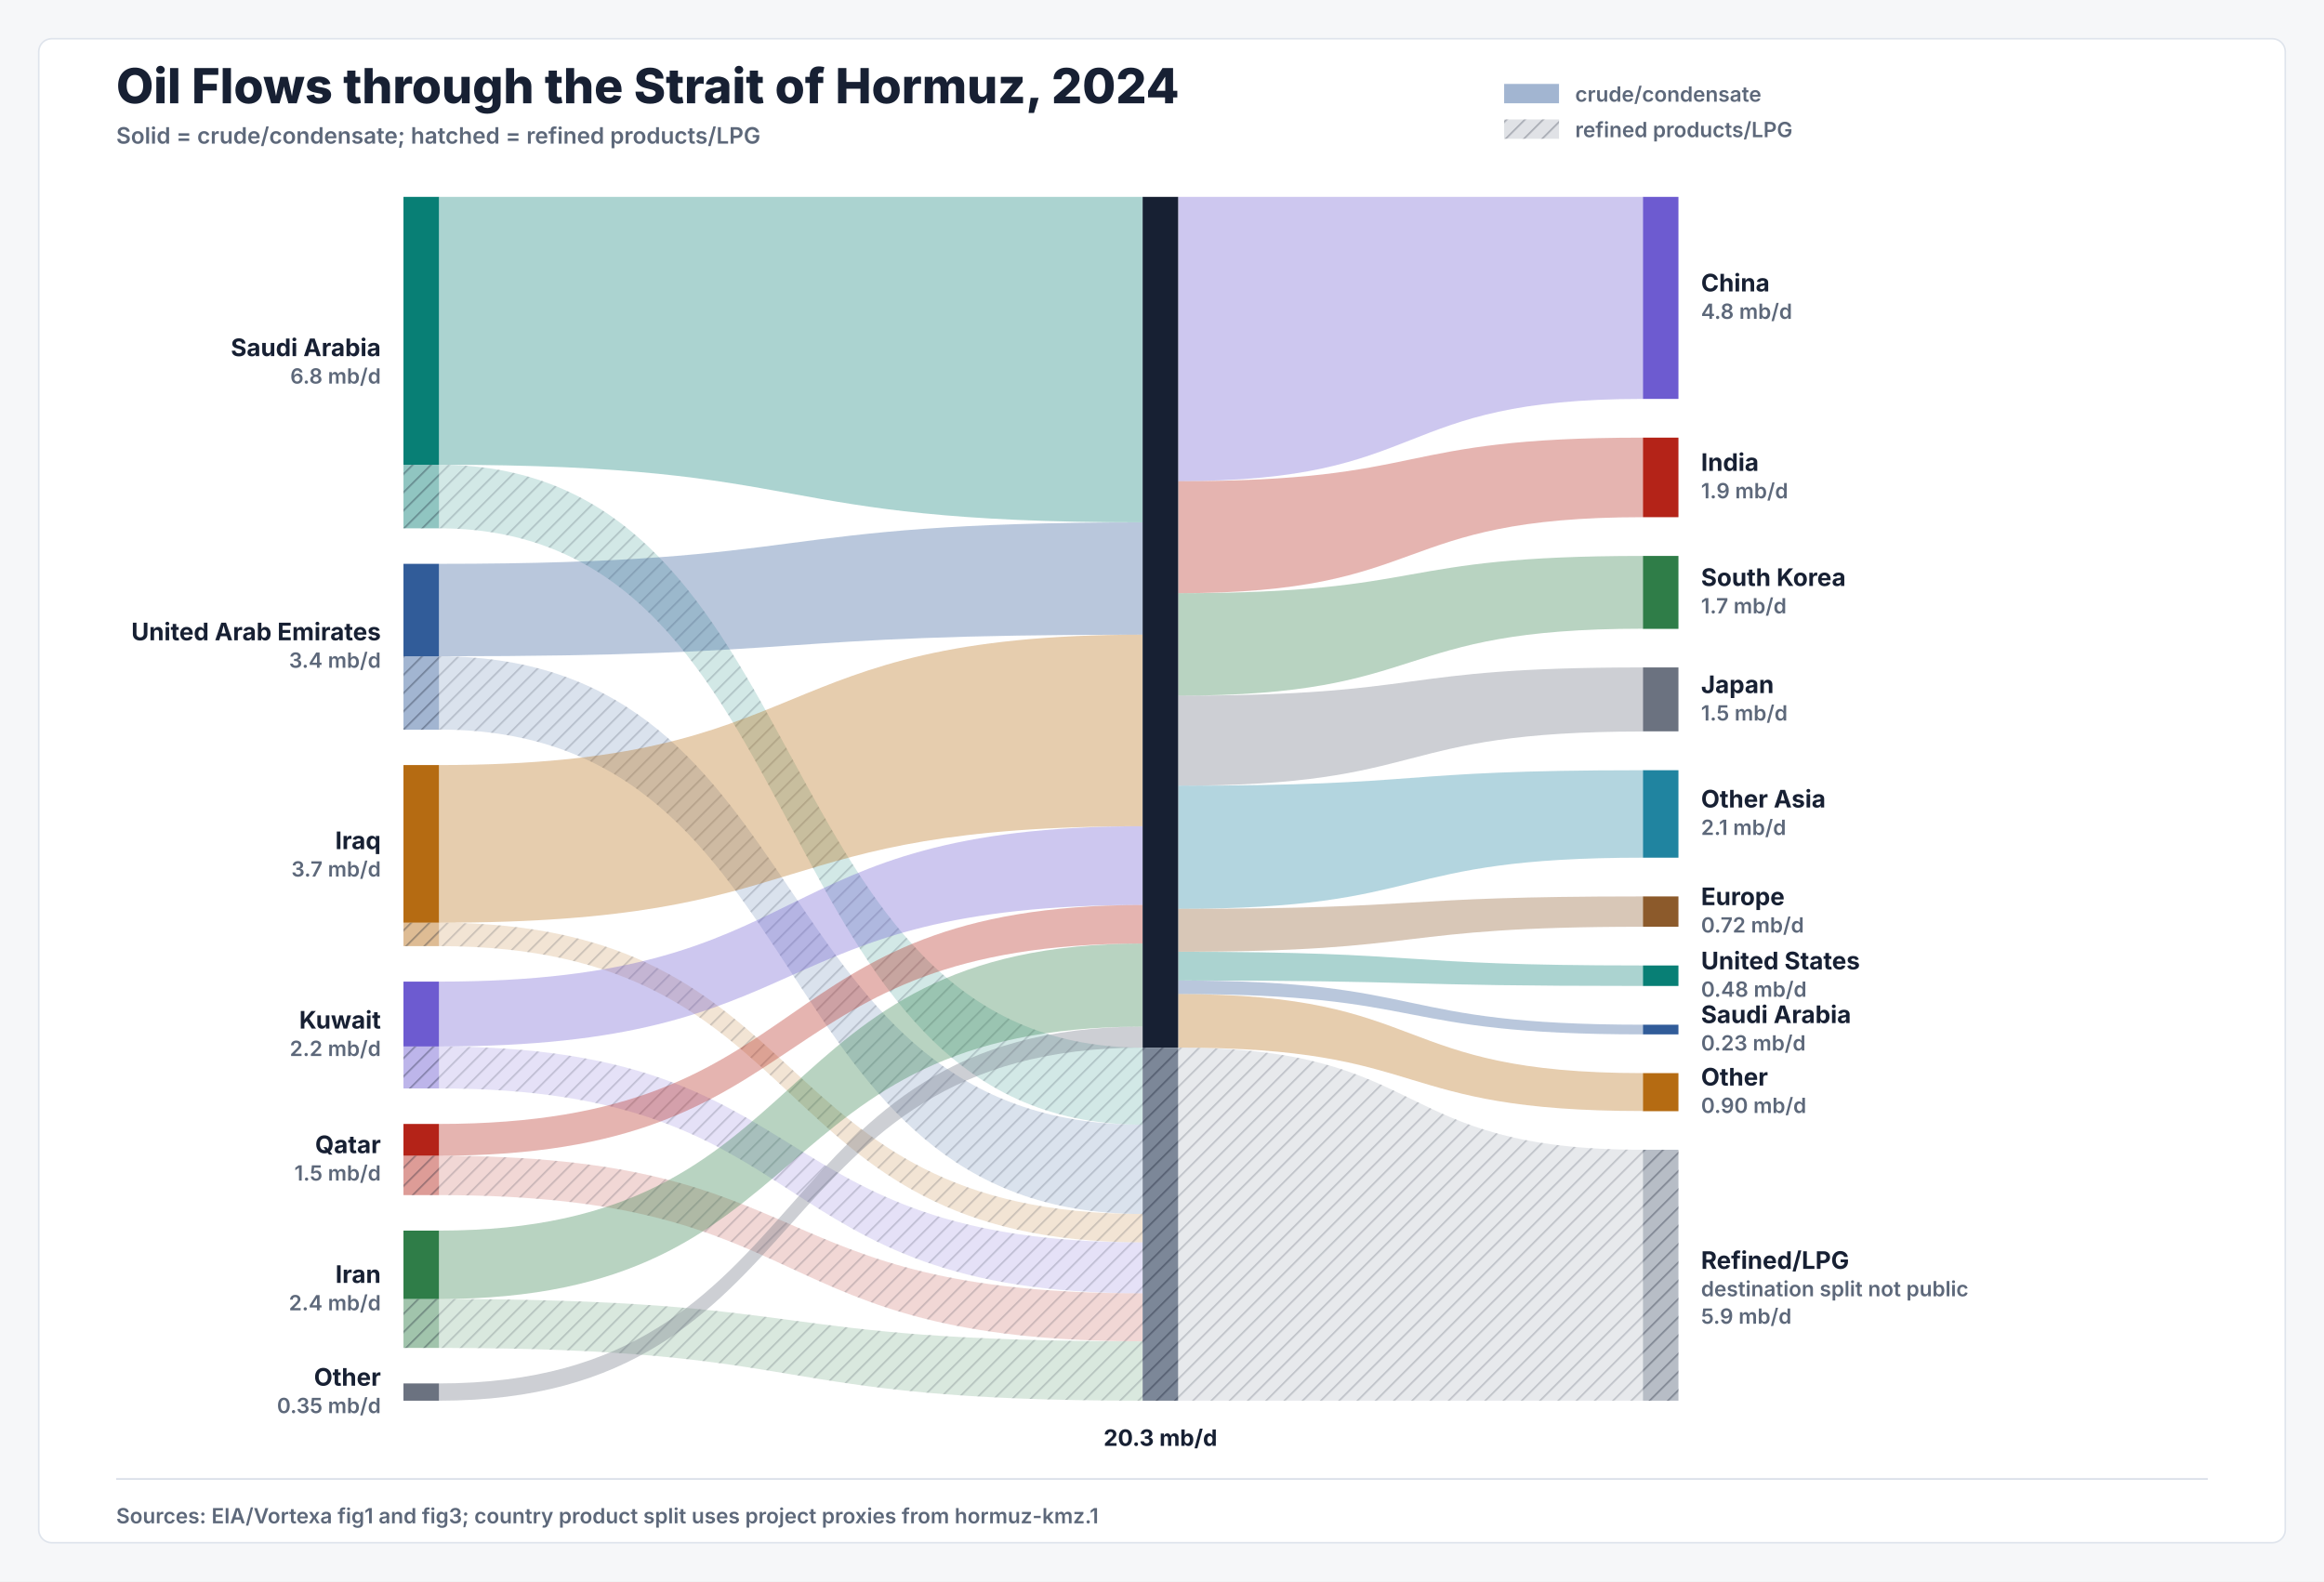
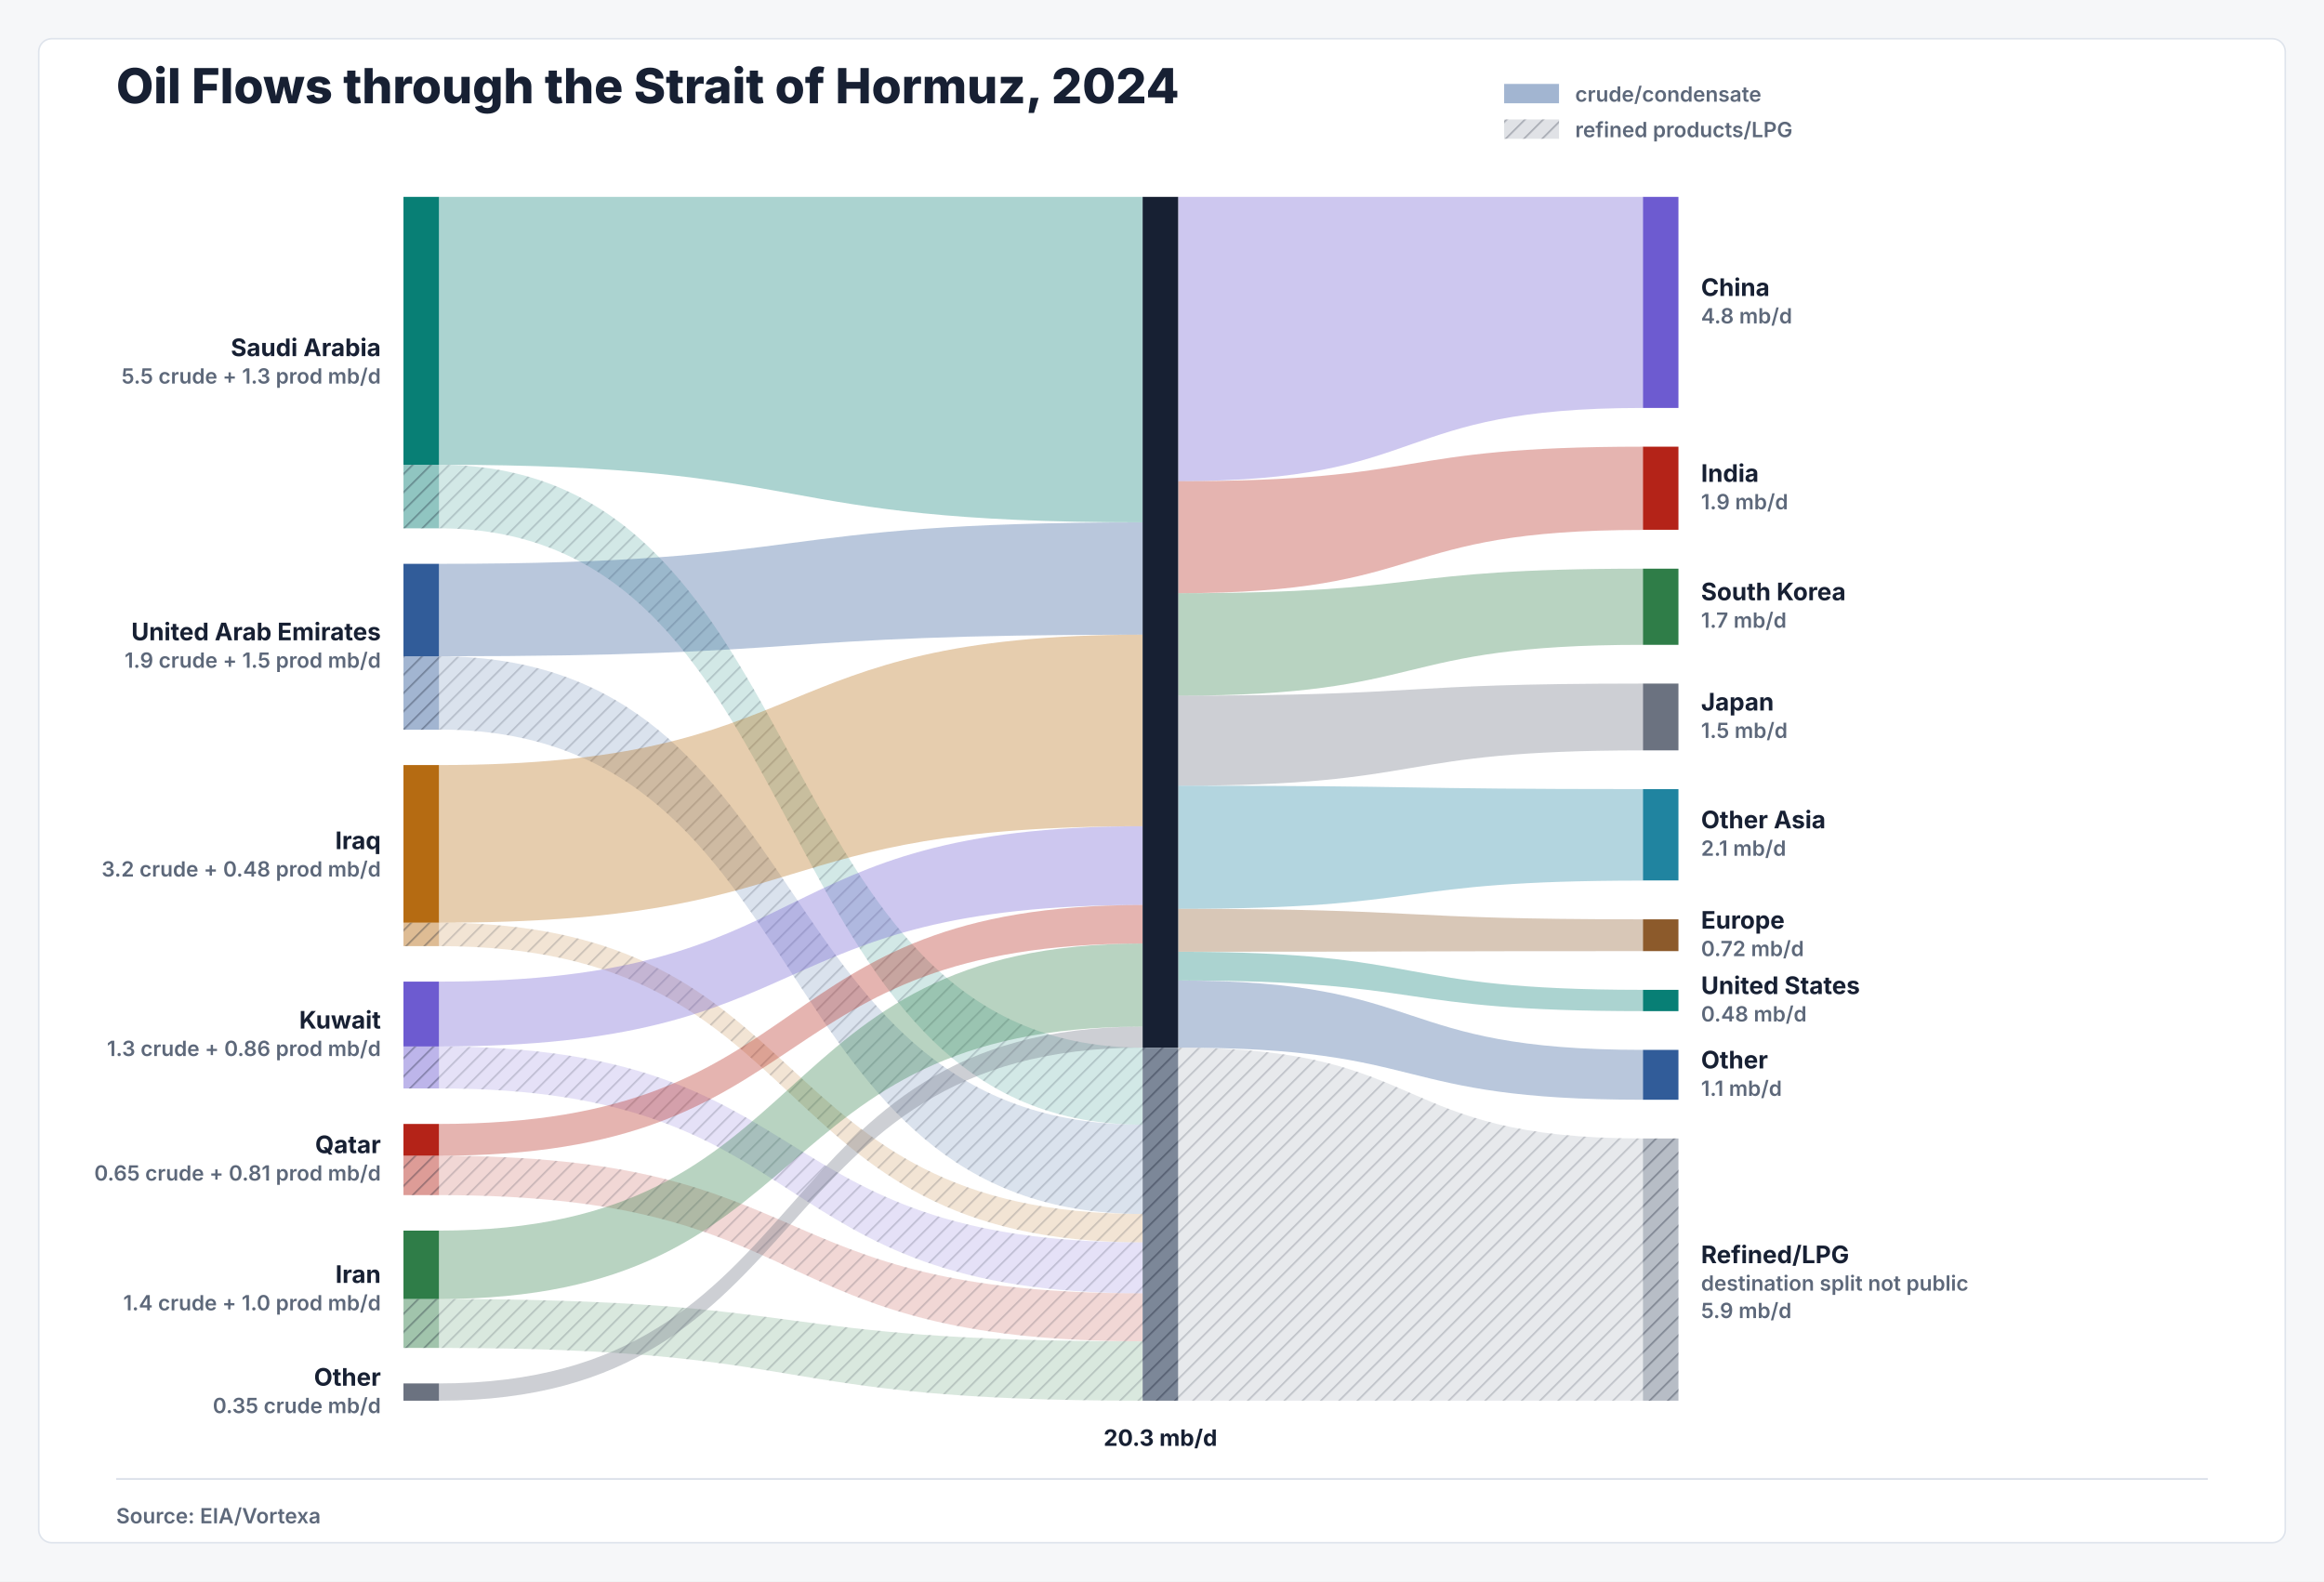
<svg xmlns="http://www.w3.org/2000/svg" width="1440" height="980" viewBox="0 0 1440 980">
  <rect width="100%" height="100%" fill="#f6f7f9" />
  <rect x="24" y="24" width="1392" height="932" rx="8" fill="#ffffff" stroke="#dfe4ec" />
  <defs>
    <pattern id="productHatch" patternUnits="userSpaceOnUse" width="8" height="8" patternTransform="rotate(45)">
      <line x1="0" y1="0" x2="0" y2="8" stroke="#172033" stroke-opacity="0.48" stroke-width="2" />
    </pattern>
  </defs>
-   <style>text{font-family:Inter,ui-sans-serif,system-ui,-apple-system,BlinkMacSystemFont,'Segoe UI',sans-serif;fill:#172033;letter-spacing:0}.title{font-size:30px;font-weight:760}.label{font-size:15px;font-weight:740}.small{font-size:13px;font-weight:560;fill:#5d687a}.total{font-size:14px;font-weight:720;fill:#172033}.note{font-size:13px;font-weight:560;fill:#5d687a}.subtitle{font-size:14px;font-weight:600;fill:#5d687a}</style>
+   <style>text{font-family:Inter,ui-sans-serif,system-ui,-apple-system,BlinkMacSystemFont,'Segoe UI',sans-serif;fill:#172033;letter-spacing:0}.title{font-size:30px;font-weight:760}.label{font-size:15px;font-weight:740}.small{font-size:13px;font-weight:560;fill:#5d687a}.total{font-size:14px;font-weight:720;fill:#172033}.note{font-size:13px;font-weight:560;fill:#5d687a}</style>
  <text x="72" y="64" class="title">Oil Flows through the Strait of Hormuz, 2024</text>
-   <text x="72" y="89" class="subtitle">Solid = crude/condensate; hatched = refined products/LPG</text>
  <rect x="932" y="52" width="34" height="12" fill="#315c99" opacity="0.45" />
  <text x="976" y="63" class="small">crude/condensate</text>
  <rect x="932" y="74" width="34" height="12" fill="#7c8798" opacity="0.24" />
  <rect x="932" y="74" width="34" height="12" fill="url(#productHatch)" opacity="0.58" />
  <text x="976" y="85" class="small">refined products/LPG</text>
  <path d="M 272.0 122.0 C 511.8 122.0, 468.2 122.0, 708.0 122.0 L 708.0 323.7 C 468.2 323.7, 511.8 288.0, 272.0 288.0 Z" fill="#087f75" opacity="0.34" />
  <path d="M 272.0 288.0 C 511.8 288.0, 468.2 649.2, 708.0 649.2 L 708.0 697.0 C 468.2 697.0, 511.8 327.4, 272.0 327.4 Z" fill="#087f75" opacity="0.18" />
  <path d="M 272.0 288.0 C 511.8 288.0, 468.2 649.2, 708.0 649.2 L 708.0 697.0 C 468.2 697.0, 511.8 327.4, 272.0 327.4 Z" fill="url(#productHatch)" opacity="0.38" />
  <path d="M 272.0 349.4 C 511.8 349.4, 468.2 323.7, 708.0 323.7 L 708.0 393.3 C 468.2 393.3, 511.8 406.7, 272.0 406.7 Z" fill="#315c99" opacity="0.34" />
  <path d="M 272.0 406.7 C 511.8 406.7, 468.2 697.0, 708.0 697.0 L 708.0 752.3 C 468.2 752.3, 511.8 452.1, 272.0 452.1 Z" fill="#315c99" opacity="0.18" />
  <path d="M 272.0 406.7 C 511.8 406.7, 468.2 697.0, 708.0 697.0 L 708.0 752.3 C 468.2 752.3, 511.8 452.1, 272.0 452.1 Z" fill="url(#productHatch)" opacity="0.38" />
  <path d="M 272.0 474.1 C 511.8 474.1, 468.2 393.3, 708.0 393.3 L 708.0 512.0 C 468.2 512.0, 511.8 571.8, 272.0 571.8 Z" fill="#b56b12" opacity="0.34" />
  <path d="M 272.0 571.8 C 511.8 571.8, 468.2 752.3, 708.0 752.3 L 708.0 769.9 C 468.2 769.9, 511.8 586.3, 272.0 586.3 Z" fill="#b56b12" opacity="0.18" />
  <path d="M 272.0 571.8 C 511.8 571.8, 468.2 752.3, 708.0 752.3 L 708.0 769.9 C 468.2 769.9, 511.8 586.3, 272.0 586.3 Z" fill="url(#productHatch)" opacity="0.38" />
  <path d="M 272.0 608.3 C 511.8 608.3, 468.2 512.0, 708.0 512.0 L 708.0 560.8 C 468.2 560.8, 511.8 648.5, 272.0 648.5 Z" fill="#6d5bd0" opacity="0.34" />
  <path d="M 272.0 648.5 C 511.8 648.5, 468.2 769.9, 708.0 769.9 L 708.0 801.5 C 468.2 801.5, 511.8 674.5, 272.0 674.5 Z" fill="#6d5bd0" opacity="0.18" />
  <path d="M 272.0 648.5 C 511.8 648.5, 468.2 769.9, 708.0 769.9 L 708.0 801.5 C 468.2 801.5, 511.8 674.5, 272.0 674.5 Z" fill="url(#productHatch)" opacity="0.38" />
  <path d="M 272.0 696.5 C 511.8 696.5, 468.2 560.8, 708.0 560.8 L 708.0 584.7 C 468.2 584.7, 511.8 716.2, 272.0 716.2 Z" fill="#b42318" opacity="0.34" />
  <path d="M 272.0 716.2 C 511.8 716.2, 468.2 801.5, 708.0 801.5 L 708.0 831.2 C 468.2 831.2, 511.8 740.6, 272.0 740.6 Z" fill="#b42318" opacity="0.18" />
  <path d="M 272.0 716.2 C 511.8 716.2, 468.2 801.5, 708.0 801.5 L 708.0 831.2 C 468.2 831.2, 511.8 740.6, 272.0 740.6 Z" fill="url(#productHatch)" opacity="0.38" />
  <path d="M 272.0 762.6 C 511.8 762.6, 468.2 584.7, 708.0 584.7 L 708.0 636.2 C 468.2 636.2, 511.8 805.0, 272.0 805.0 Z" fill="#2f7d48" opacity="0.34" />
  <path d="M 272.0 805.0 C 511.8 805.0, 468.2 831.2, 708.0 831.2 L 708.0 868.0 C 468.2 868.0, 511.8 835.3, 272.0 835.3 Z" fill="#2f7d48" opacity="0.18" />
  <path d="M 272.0 805.0 C 511.8 805.0, 468.2 831.2, 708.0 831.2 L 708.0 868.0 C 468.2 868.0, 511.8 835.3, 272.0 835.3 Z" fill="url(#productHatch)" opacity="0.38" />
  <path d="M 272.0 857.3 C 511.8 857.3, 468.2 636.2, 708.0 636.2 L 708.0 649.2 C 468.2 649.2, 511.8 868.0, 272.0 868.0 Z" fill="#6b7280" opacity="0.34" />
-   <path d="M 730.0 122.0 C 888.4 122.0, 859.6 122.0, 1018.0 122.0 L 1018.0 247.2 C 859.6 247.2, 888.4 298.2, 730.0 298.2 Z" fill="#6d5bd0" opacity="0.34" />
-   <path d="M 730.0 298.2 C 888.4 298.2, 859.6 271.2, 1018.0 271.2 L 1018.0 320.5 C 859.6 320.5, 888.4 367.6, 730.0 367.6 Z" fill="#b42318" opacity="0.34" />
-   <path d="M 730.0 367.6 C 888.4 367.6, 859.6 344.5, 1018.0 344.5 L 1018.0 389.6 C 859.6 389.6, 888.4 431.1, 730.0 431.1 Z" fill="#2f7d48" opacity="0.34" />
-   <path d="M 730.0 431.1 C 888.4 431.1, 859.6 413.6, 1018.0 413.6 L 1018.0 453.3 C 859.6 453.3, 888.4 486.9, 730.0 486.9 Z" fill="#6b7280" opacity="0.34" />
-   <path d="M 730.0 486.9 C 888.4 486.9, 859.6 477.3, 1018.0 477.3 L 1018.0 531.5 C 859.6 531.5, 888.4 563.2, 730.0 563.2 Z" fill="#2084a0" opacity="0.34" />
-   <path d="M 730.0 563.2 C 888.4 563.2, 859.6 555.5, 1018.0 555.5 L 1018.0 574.3 C 859.6 574.3, 888.4 589.8, 730.0 589.8 Z" fill="#8c5a2b" opacity="0.34" />
-   <path d="M 730.0 589.8 C 888.4 589.8, 859.6 598.3, 1018.0 598.3 L 1018.0 611.0 C 859.6 611.0, 888.4 607.6, 730.0 607.6 Z" fill="#087f75" opacity="0.34" />
-   <path d="M 730.0 607.6 C 888.4 607.6, 859.6 635.0, 1018.0 635.0 L 1018.0 641.0 C 859.6 641.0, 888.4 616.0, 730.0 616.0 Z" fill="#315c99" opacity="0.34" />
-   <path d="M 730.0 616.0 C 888.4 616.0, 859.6 665.0, 1018.0 665.0 L 1018.0 688.5 C 859.6 688.5, 888.4 649.2, 730.0 649.2 Z" fill="#b56b12" opacity="0.34" />
-   <path d="M 730.0 649.2 C 888.4 649.2, 859.6 712.5, 1018.0 712.5 L 1018.0 868.0 C 859.6 868.0, 888.4 868.0, 730.0 868.0 Z" fill="#7c8798" opacity="0.18" />
-   <path d="M 730.0 649.2 C 888.4 649.2, 859.6 712.5, 1018.0 712.5 L 1018.0 868.0 C 859.6 868.0, 888.4 868.0, 730.0 868.0 Z" fill="url(#productHatch)" opacity="0.40" />
+   <path d="M 730.0 122.0 C 888.4 122.0, 859.6 122.0, 1018.0 122.0 L 1018.0 252.8 C 859.6 252.8, 888.4 298.2, 730.0 298.2 Z" fill="#6d5bd0" opacity="0.34" />
+   <path d="M 730.0 298.2 C 888.4 298.2, 859.6 276.8, 1018.0 276.8 L 1018.0 328.4 C 859.6 328.4, 888.4 367.6, 730.0 367.6 Z" fill="#b42318" opacity="0.34" />
+   <path d="M 730.0 367.6 C 888.4 367.6, 859.6 352.4, 1018.0 352.4 L 1018.0 399.6 C 859.6 399.6, 888.4 431.1, 730.0 431.1 Z" fill="#2f7d48" opacity="0.34" />
+   <path d="M 730.0 431.1 C 888.4 431.1, 859.6 423.6, 1018.0 423.6 L 1018.0 465.0 C 859.6 465.0, 888.4 486.9, 730.0 486.9 Z" fill="#6b7280" opacity="0.34" />
+   <path d="M 730.0 486.9 C 888.4 486.9, 859.6 489.0, 1018.0 489.0 L 1018.0 545.7 C 859.6 545.7, 888.4 563.2, 730.0 563.2 Z" fill="#2084a0" opacity="0.34" />
+   <path d="M 730.0 563.2 C 888.4 563.2, 859.6 569.7, 1018.0 569.7 L 1018.0 589.4 C 859.6 589.4, 888.4 589.8, 730.0 589.8 Z" fill="#8c5a2b" opacity="0.34" />
+   <path d="M 730.0 589.8 C 888.4 589.8, 859.6 613.4, 1018.0 613.4 L 1018.0 626.6 C 859.6 626.6, 888.4 607.6, 730.0 607.6 Z" fill="#087f75" opacity="0.34" />
+   <path d="M 730.0 607.6 C 888.4 607.6, 859.6 650.6, 1018.0 650.6 L 1018.0 681.5 C 859.6 681.5, 888.4 649.2, 730.0 649.2 Z" fill="#315c99" opacity="0.34" />
+   <path d="M 730.0 649.2 C 888.4 649.2, 859.6 705.5, 1018.0 705.5 L 1018.0 868.0 C 859.6 868.0, 888.4 868.0, 730.0 868.0 Z" fill="#7c8798" opacity="0.18" />
+   <path d="M 730.0 649.2 C 888.4 649.2, 859.6 705.5, 1018.0 705.5 L 1018.0 868.0 C 859.6 868.0, 888.4 868.0, 730.0 868.0 Z" fill="url(#productHatch)" opacity="0.40" />
  <rect x="250" y="122.0" width="22" height="166.0" fill="#087f75" />
  <rect x="250" y="288.0" width="22" height="39.4" fill="#087f75" opacity="0.45" />
  <rect x="250" y="288.0" width="22" height="39.4" fill="url(#productHatch)" opacity="0.70" />
  <text x="236" y="220.7" class="label" text-anchor="end">Saudi Arabia</text>
-   <text x="236" y="237.7" class="small" text-anchor="end">6.8 mb/d</text>
+   <text x="236" y="237.7" class="small" text-anchor="end">5.5 crude + 1.3 prod mb/d</text>
  <rect x="250" y="349.4" width="22" height="57.3" fill="#315c99" />
  <rect x="250" y="406.7" width="22" height="45.5" fill="#315c99" opacity="0.45" />
  <rect x="250" y="406.7" width="22" height="45.5" fill="url(#productHatch)" opacity="0.70" />
  <text x="236" y="396.8" class="label" text-anchor="end">United Arab Emirates</text>
-   <text x="236" y="413.8" class="small" text-anchor="end">3.4 mb/d</text>
+   <text x="236" y="413.8" class="small" text-anchor="end">1.9 crude + 1.5 prod mb/d</text>
  <rect x="250" y="474.1" width="22" height="97.7" fill="#b56b12" />
  <rect x="250" y="571.8" width="22" height="14.5" fill="#b56b12" opacity="0.45" />
  <rect x="250" y="571.8" width="22" height="14.5" fill="url(#productHatch)" opacity="0.70" />
  <text x="236" y="526.2" class="label" text-anchor="end">Iraq</text>
-   <text x="236" y="543.2" class="small" text-anchor="end">3.7 mb/d</text>
+   <text x="236" y="543.2" class="small" text-anchor="end">3.2 crude + 0.48 prod mb/d</text>
  <rect x="250" y="608.3" width="22" height="40.2" fill="#6d5bd0" />
  <rect x="250" y="648.5" width="22" height="26.0" fill="#6d5bd0" opacity="0.45" />
  <rect x="250" y="648.5" width="22" height="26.0" fill="url(#productHatch)" opacity="0.70" />
  <text x="236" y="637.4" class="label" text-anchor="end">Kuwait</text>
-   <text x="236" y="654.4" class="small" text-anchor="end">2.2 mb/d</text>
+   <text x="236" y="654.4" class="small" text-anchor="end">1.3 crude + 0.86 prod mb/d</text>
  <rect x="250" y="696.5" width="22" height="19.7" fill="#b42318" />
  <rect x="250" y="716.2" width="22" height="24.4" fill="#b42318" opacity="0.45" />
  <rect x="250" y="716.2" width="22" height="24.4" fill="url(#productHatch)" opacity="0.70" />
  <text x="236" y="714.6" class="label" text-anchor="end">Qatar</text>
-   <text x="236" y="731.6" class="small" text-anchor="end">1.5 mb/d</text>
+   <text x="236" y="731.6" class="small" text-anchor="end">0.65 crude + 0.81 prod mb/d</text>
  <rect x="250" y="762.6" width="22" height="42.4" fill="#2f7d48" />
  <rect x="250" y="805.0" width="22" height="30.3" fill="#2f7d48" opacity="0.45" />
  <rect x="250" y="805.0" width="22" height="30.3" fill="url(#productHatch)" opacity="0.70" />
  <text x="236" y="795.0" class="label" text-anchor="end">Iran</text>
-   <text x="236" y="812.0" class="small" text-anchor="end">2.4 mb/d</text>
+   <text x="236" y="812.0" class="small" text-anchor="end">1.4 crude + 1.0 prod mb/d</text>
  <rect x="250" y="857.3" width="22" height="10.7" fill="#6b7280" />
  <text x="236" y="858.7" class="label" text-anchor="end">Other</text>
-   <text x="236" y="875.7" class="small" text-anchor="end">0.35 mb/d</text>
+   <text x="236" y="875.7" class="small" text-anchor="end">0.35 crude mb/d</text>
  <rect x="708" y="122.0" width="22" height="527.2" fill="#172033" />
  <rect x="708" y="649.2" width="22" height="218.8" fill="#7c8798" />
  <rect x="708" y="649.2" width="22" height="218.8" fill="url(#productHatch)" opacity="0.75" />
  <text x="719.0" y="896.0" class="total" text-anchor="middle">20.3 mb/d</text>
-   <rect x="1018" y="122.0" width="22" height="125.2" fill="#6d5bd0" />
-   <text x="1054" y="180.6" class="label">China</text>
-   <text x="1054" y="197.6" class="small">4.8 mb/d</text>
-   <rect x="1018" y="271.2" width="22" height="49.3" fill="#b42318" />
-   <text x="1054" y="291.8" class="label">India</text>
-   <text x="1054" y="308.8" class="small">1.9 mb/d</text>
-   <rect x="1018" y="344.5" width="22" height="45.2" fill="#2f7d48" />
-   <text x="1054" y="363.1" class="label">South Korea</text>
-   <text x="1054" y="380.1" class="small">1.7 mb/d</text>
-   <rect x="1018" y="413.6" width="22" height="39.6" fill="#6b7280" />
-   <text x="1054" y="429.5" class="label">Japan</text>
-   <text x="1054" y="446.5" class="small">1.5 mb/d</text>
-   <rect x="1018" y="477.3" width="22" height="54.2" fill="#2084a0" />
-   <text x="1054" y="500.4" class="label">Other Asia</text>
-   <text x="1054" y="517.4" class="small">2.1 mb/d</text>
-   <rect x="1018" y="555.5" width="22" height="18.8" fill="#8c5a2b" />
-   <text x="1054" y="560.9" class="label">Europe</text>
-   <text x="1054" y="577.9" class="small">0.72 mb/d</text>
-   <rect x="1018" y="598.3" width="22" height="12.7" fill="#087f75" />
-   <text x="1054" y="600.7" class="label">United States</text>
-   <text x="1054" y="617.7" class="small">0.48 mb/d</text>
-   <rect x="1018" y="635.0" width="22" height="6.0" fill="#315c99" />
-   <text x="1054" y="634.0" class="label">Saudi Arabia</text>
-   <text x="1054" y="651.0" class="small">0.23 mb/d</text>
-   <rect x="1018" y="665.0" width="22" height="23.6" fill="#b56b12" />
-   <text x="1054" y="672.7" class="label">Other</text>
-   <text x="1054" y="689.7" class="small">0.90 mb/d</text>
-   <rect x="1018" y="712.5" width="22" height="155.5" fill="#7c8798" opacity="0.55" />
-   <rect x="1018" y="712.5" width="22" height="155.5" fill="url(#productHatch)" opacity="0.70" />
-   <text x="1054" y="786.3" class="label">Refined/LPG</text>
-   <text x="1054" y="803.3" class="small">destination split not public</text>
-   <text x="1054" y="820.3" class="small">5.9 mb/d</text>
+   <rect x="1018" y="122.0" width="22" height="130.8" fill="#6d5bd0" />
+   <text x="1054" y="183.4" class="label">China</text>
+   <text x="1054" y="200.4" class="small">4.8 mb/d</text>
+   <rect x="1018" y="276.8" width="22" height="51.5" fill="#b42318" />
+   <text x="1054" y="298.6" class="label">India</text>
+   <text x="1054" y="315.6" class="small">1.9 mb/d</text>
+   <rect x="1018" y="352.4" width="22" height="47.2" fill="#2f7d48" />
+   <text x="1054" y="372.0" class="label">South Korea</text>
+   <text x="1054" y="389.0" class="small">1.7 mb/d</text>
+   <rect x="1018" y="423.6" width="22" height="41.4" fill="#6b7280" />
+   <text x="1054" y="440.3" class="label">Japan</text>
+   <text x="1054" y="457.3" class="small">1.5 mb/d</text>
+   <rect x="1018" y="489.0" width="22" height="56.6" fill="#2084a0" />
+   <text x="1054" y="513.3" class="label">Other Asia</text>
+   <text x="1054" y="530.3" class="small">2.1 mb/d</text>
+   <rect x="1018" y="569.7" width="22" height="19.7" fill="#8c5a2b" />
+   <text x="1054" y="575.5" class="label">Europe</text>
+   <text x="1054" y="592.5" class="small">0.72 mb/d</text>
+   <rect x="1018" y="613.4" width="22" height="13.2" fill="#087f75" />
+   <text x="1054" y="616.0" class="label">United States</text>
+   <text x="1054" y="633.0" class="small">0.48 mb/d</text>
+   <rect x="1018" y="650.6" width="22" height="30.9" fill="#315c99" />
+   <text x="1054" y="662.1" class="label">Other</text>
+   <text x="1054" y="679.1" class="small">1.1 mb/d</text>
+   <rect x="1018" y="705.5" width="22" height="162.5" fill="#7c8798" opacity="0.55" />
+   <rect x="1018" y="705.5" width="22" height="162.5" fill="url(#productHatch)" opacity="0.70" />
+   <text x="1054" y="782.8" class="label">Refined/LPG</text>
+   <text x="1054" y="799.8" class="small">destination split not public</text>
+   <text x="1054" y="816.8" class="small">5.9 mb/d</text>
  <rect x="72" y="916" width="1296" height="1" fill="#d8dee8" />
-   <text x="72" y="944" class="note">Sources: EIA/Vortexa fig1 and fig3; country product split uses project proxies from hormuz-kmz.1</text>
+   <text x="72" y="944" class="note">Source: EIA/Vortexa</text>
</svg>
